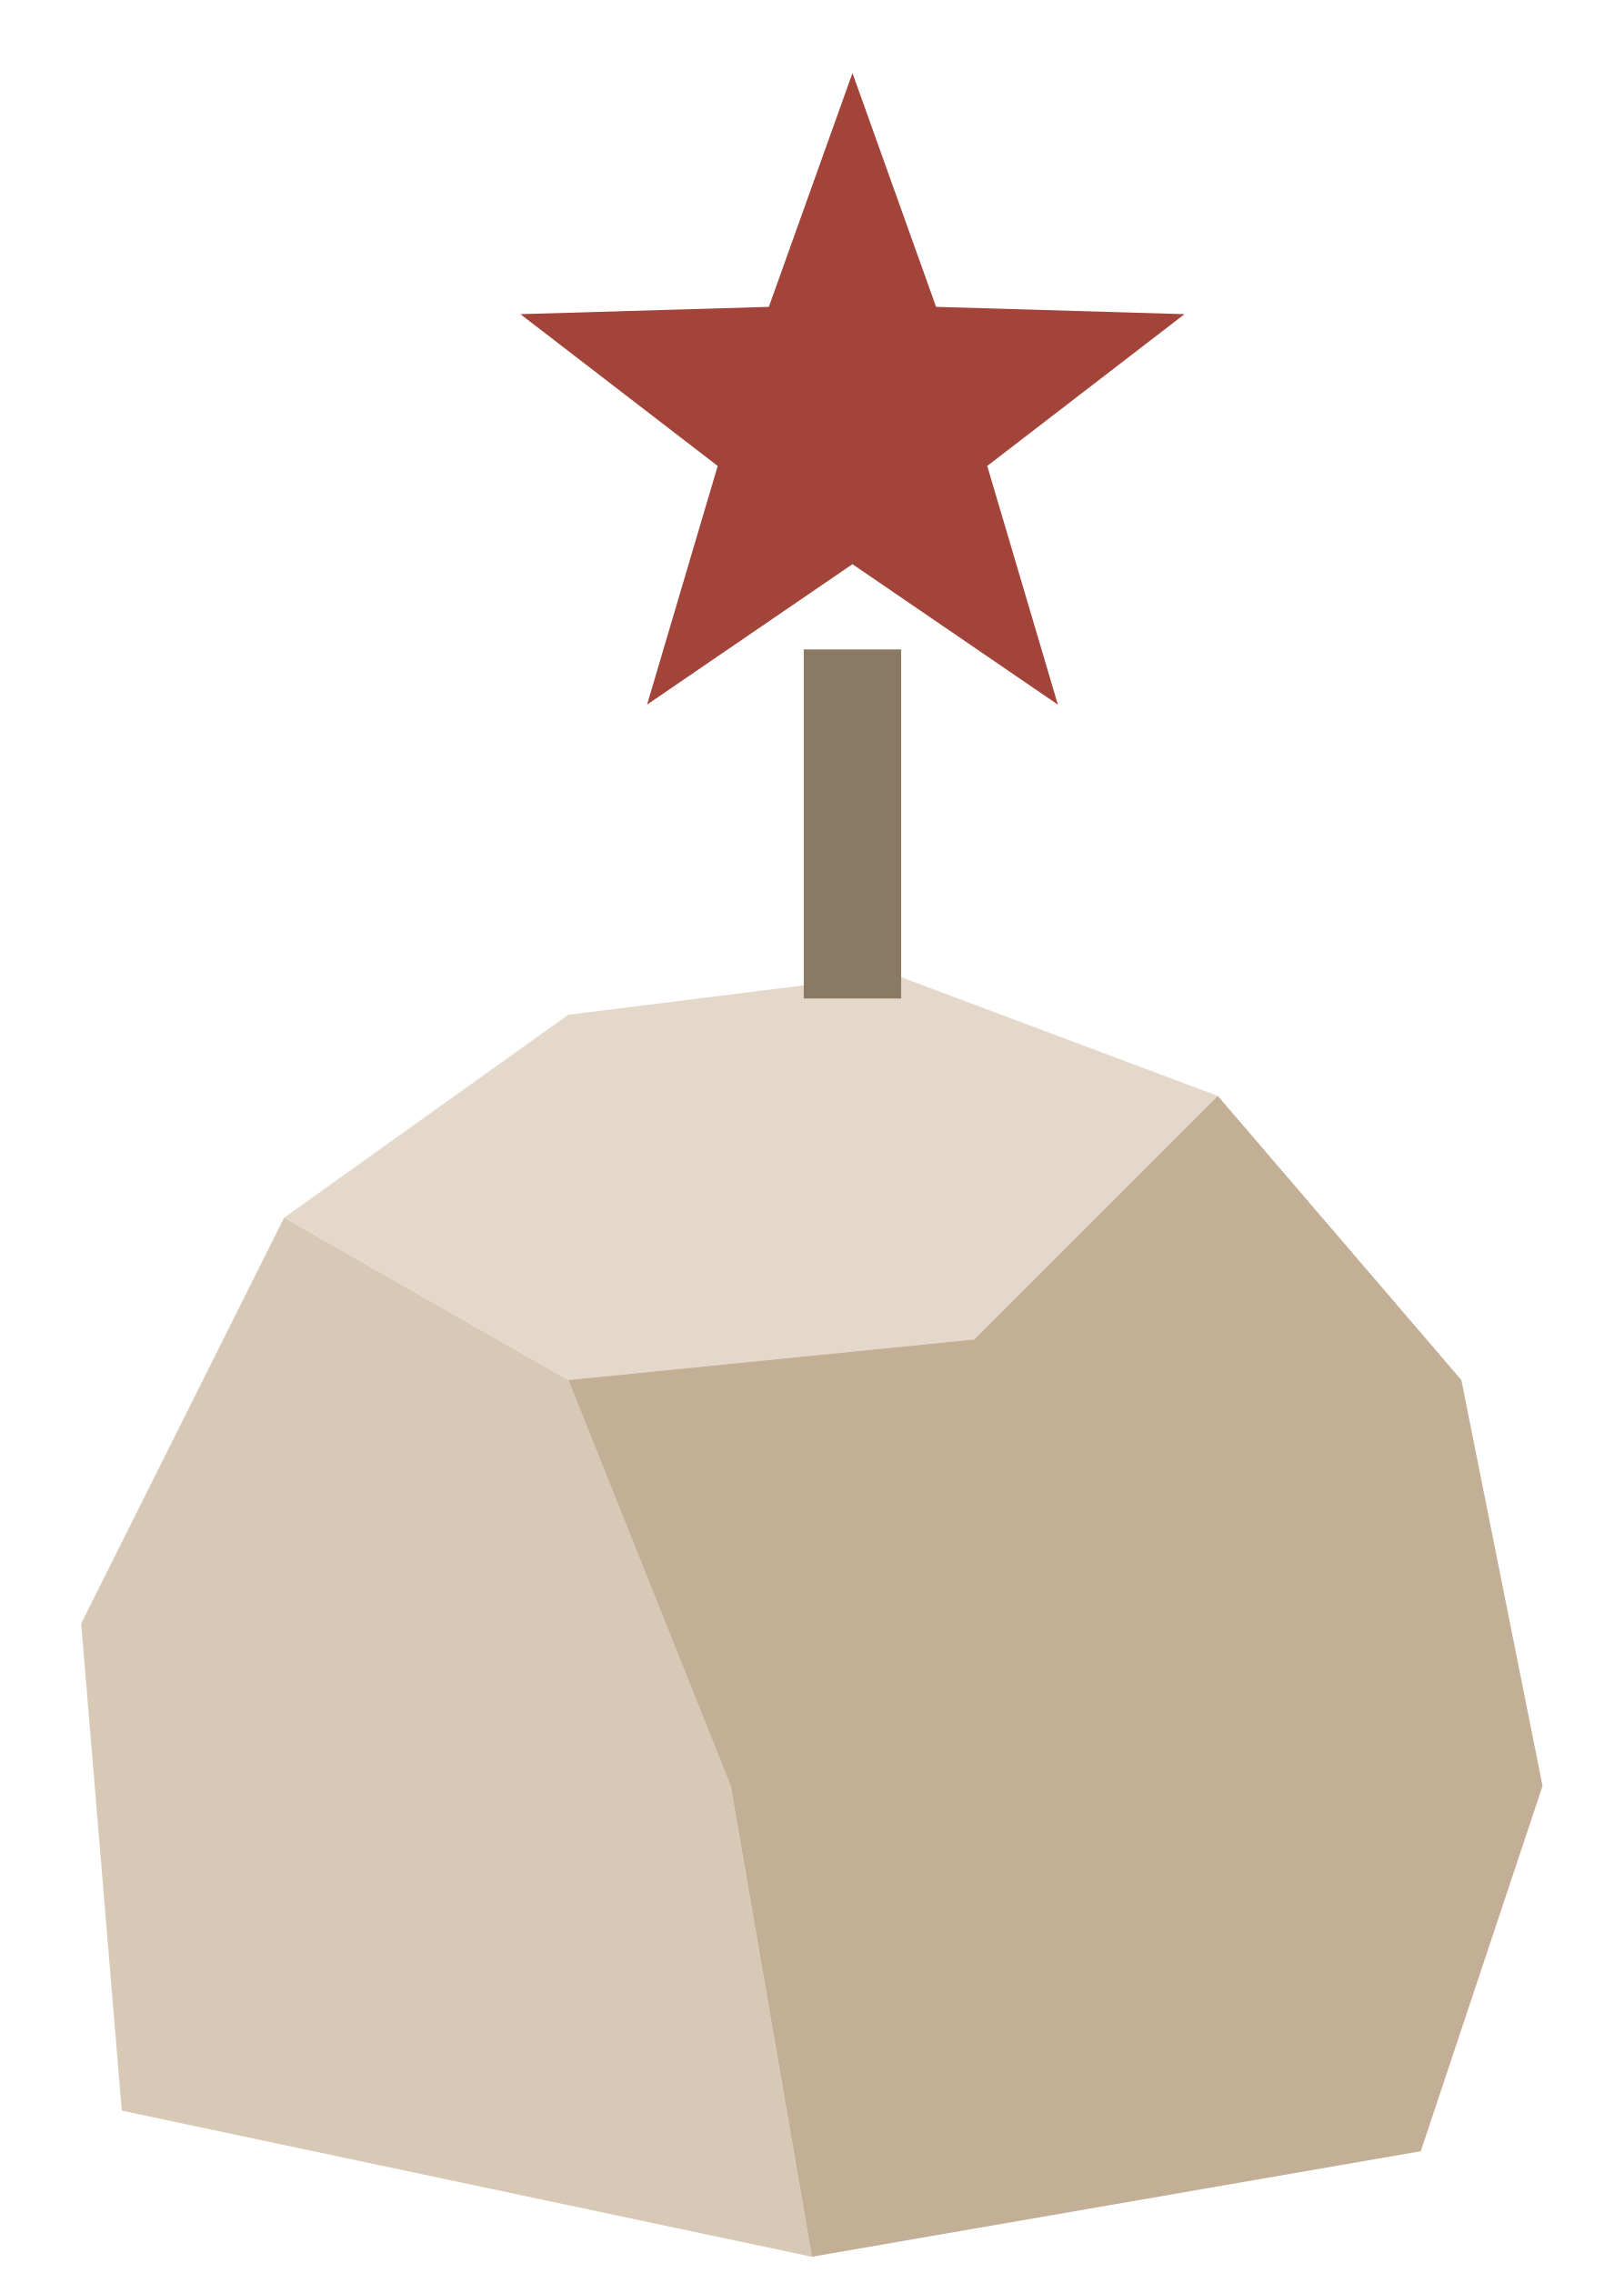
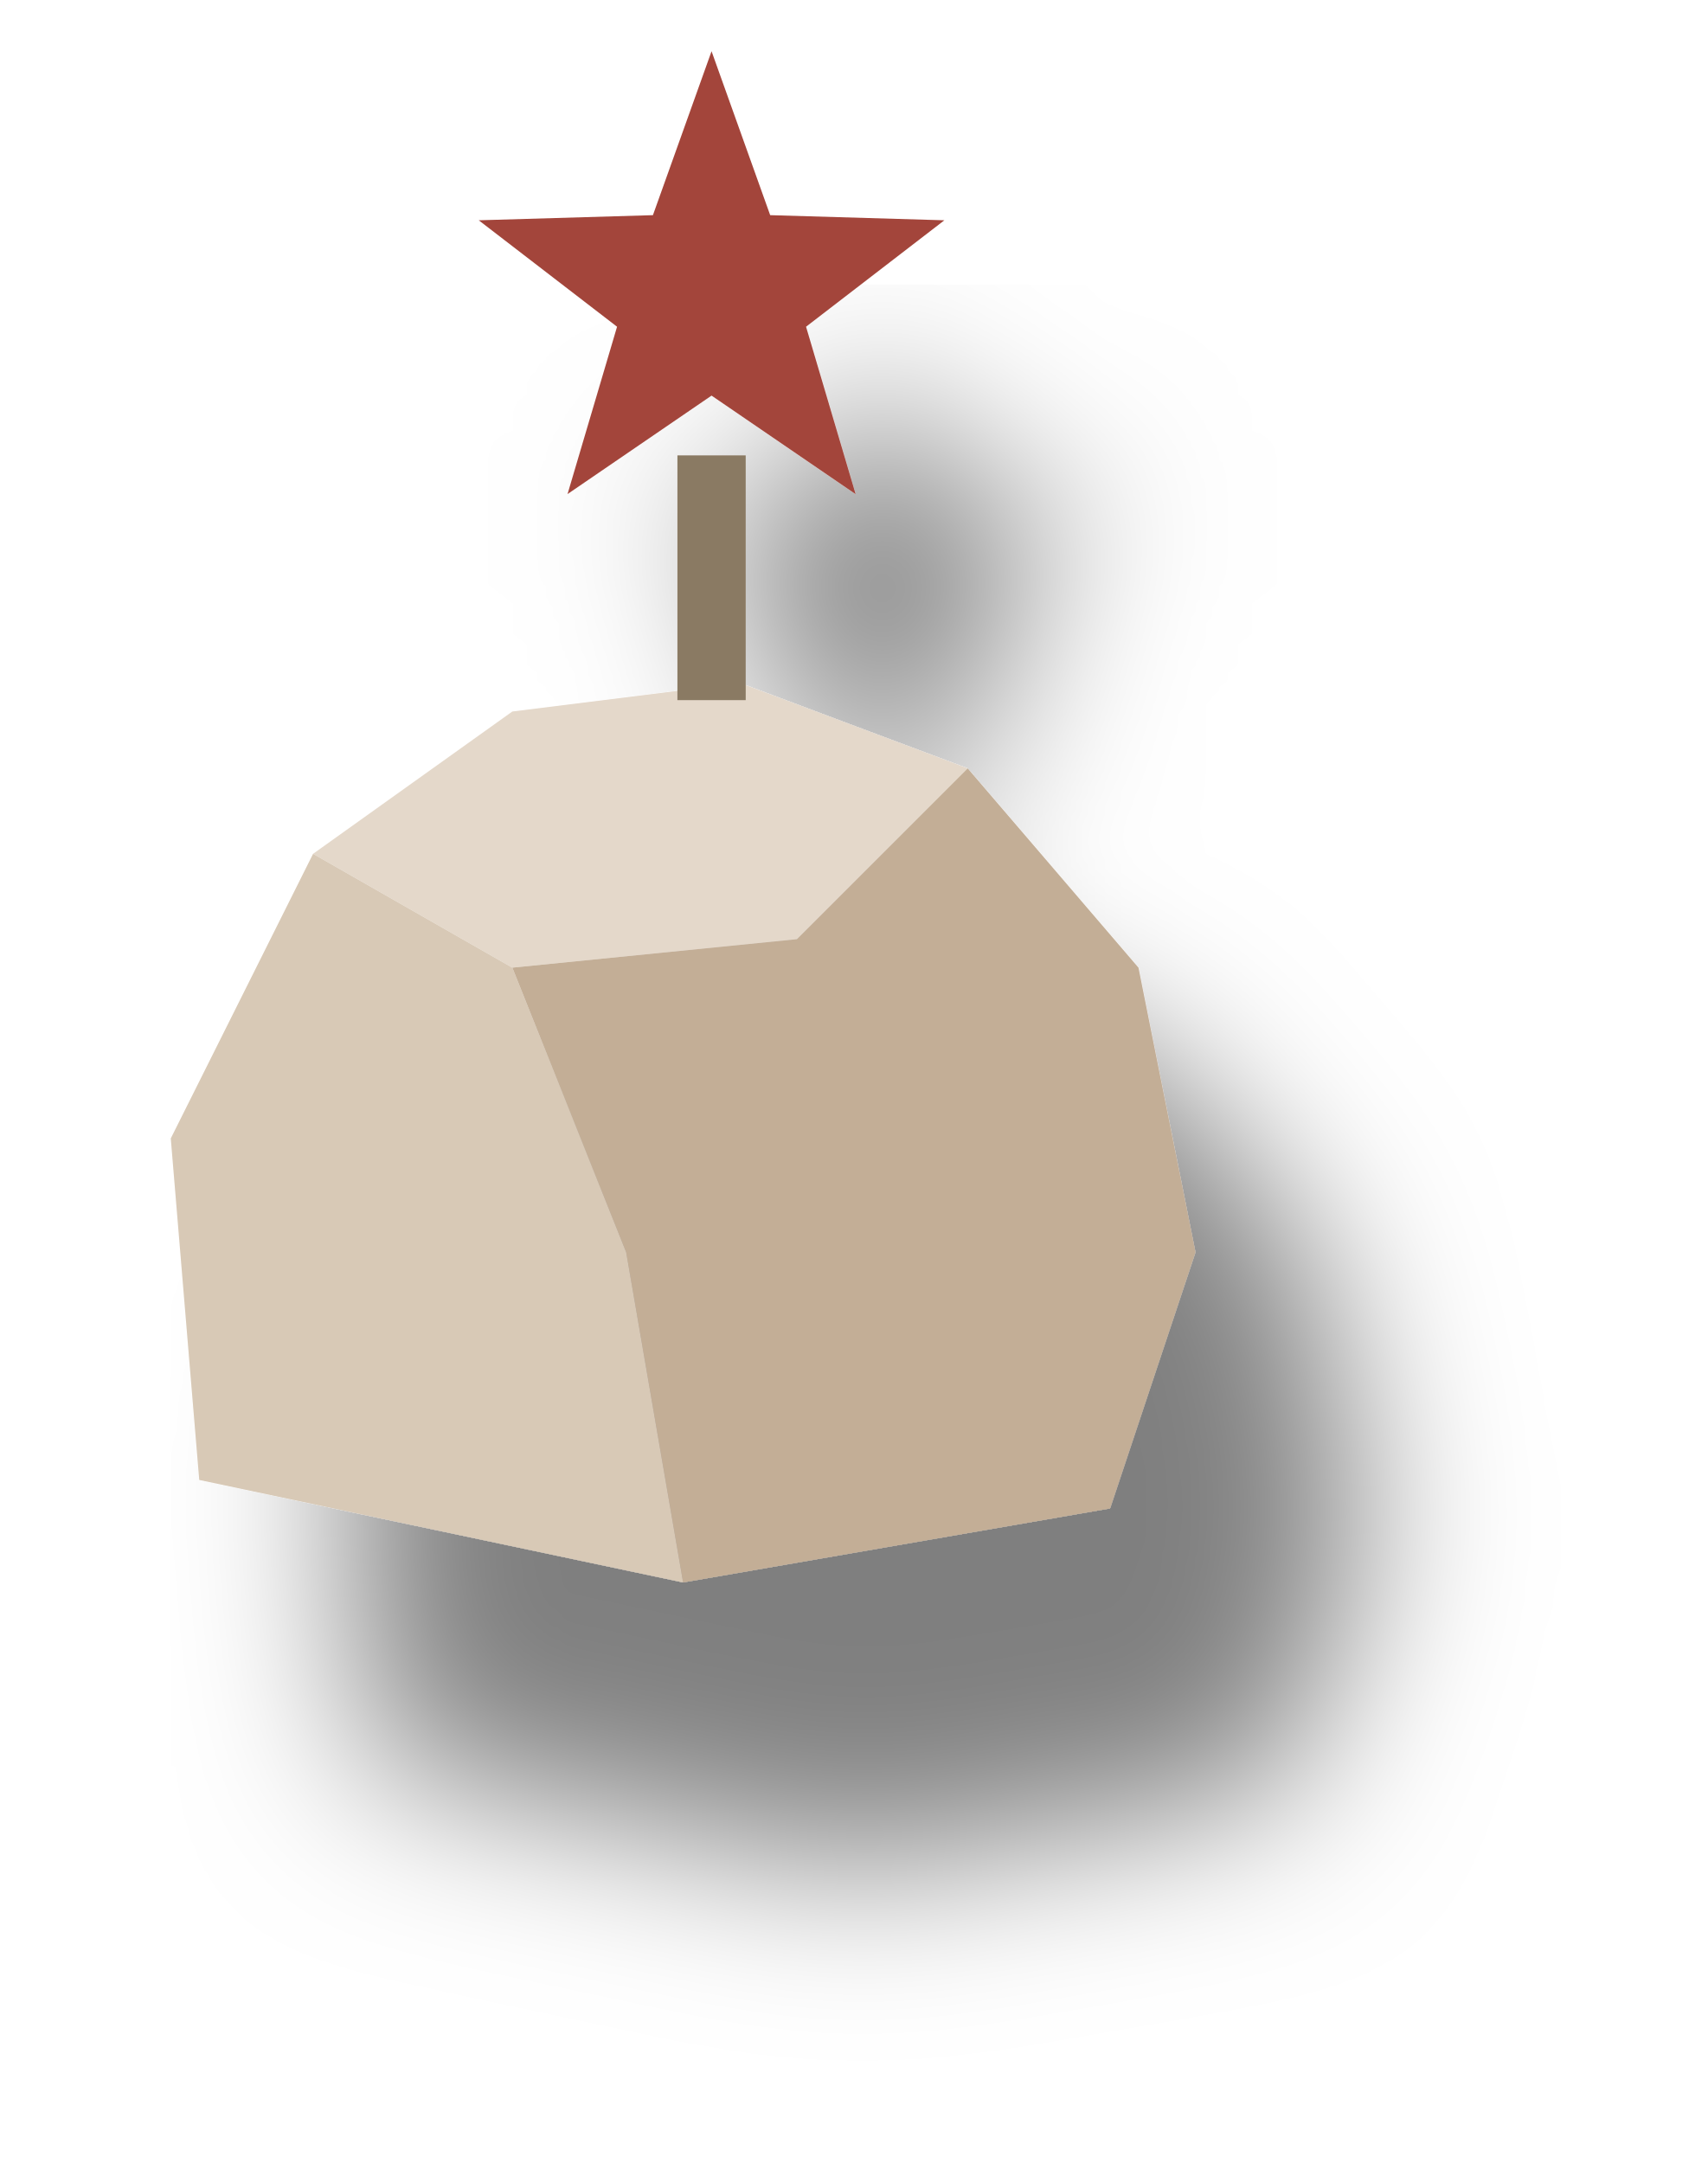
- <svg xmlns="http://www.w3.org/2000/svg" width="20" height="28" viewBox="0 0 20 28">
-   <path fill="#e4d8ca" d="M3.5 15 7 12.5 11 12 15 13.5 12 16.5 7 17Z" />
-   <path fill="#d8c9b6" d="M1.5 26 1 20 3.5 15 7 17 9 22 10 27.8Z" />
-   <path fill="#c3ae96" d="M7 17 12 16.5 15 13.5 18 17 19 22 17.5 26.5 10 27.8 9 22Z" />
-   <path stroke="#8a7a63" stroke-width="1.2" d="M10.5 8V12.3" />
-   <polygon fill="#a3443a" points="10.50,0.90 11.53,3.78 14.59,3.87 12.16,5.74 13.03,8.68 10.50,6.95 7.97,8.68 8.84,5.74 6.41,3.87 9.47,3.78" />
+ <svg xmlns="http://www.w3.org/2000/svg" width="30" height="38" viewBox="-2 0 30 38">
+   <filter id="senka" filterUnits="userSpaceOnUse" x="-2" y="0" width="30" height="38">
+     <feDropShadow dx="3" dy="5" stdDeviation="1.5" flood-color="#000" flood-opacity="0.5" />
+   </filter>
+   <g filter="url(#senka)">
+     <path fill="#e4d8ca" d="M3.5 15 7 12.5 11 12 15 13.5 12 16.5 7 17Z" />
+     <path fill="#d8c9b6" d="M1.5 26 1 20 3.5 15 7 17 9 22 10 27.8Z" />
+     <path fill="#c3ae96" d="M7 17 12 16.5 15 13.5 18 17 19 22 17.5 26.5 10 27.8 9 22Z" />
+     <path stroke="#8a7a63" stroke-width="1.2" d="M10.5 8V12.3" />
+     <polygon fill="#a3443a" points="10.50,0.90 11.53,3.78 14.59,3.87 12.16,5.74 13.03,8.68 10.50,6.95 7.97,8.68 8.84,5.74 6.41,3.87 9.47,3.78" />
+   </g>
</svg>
